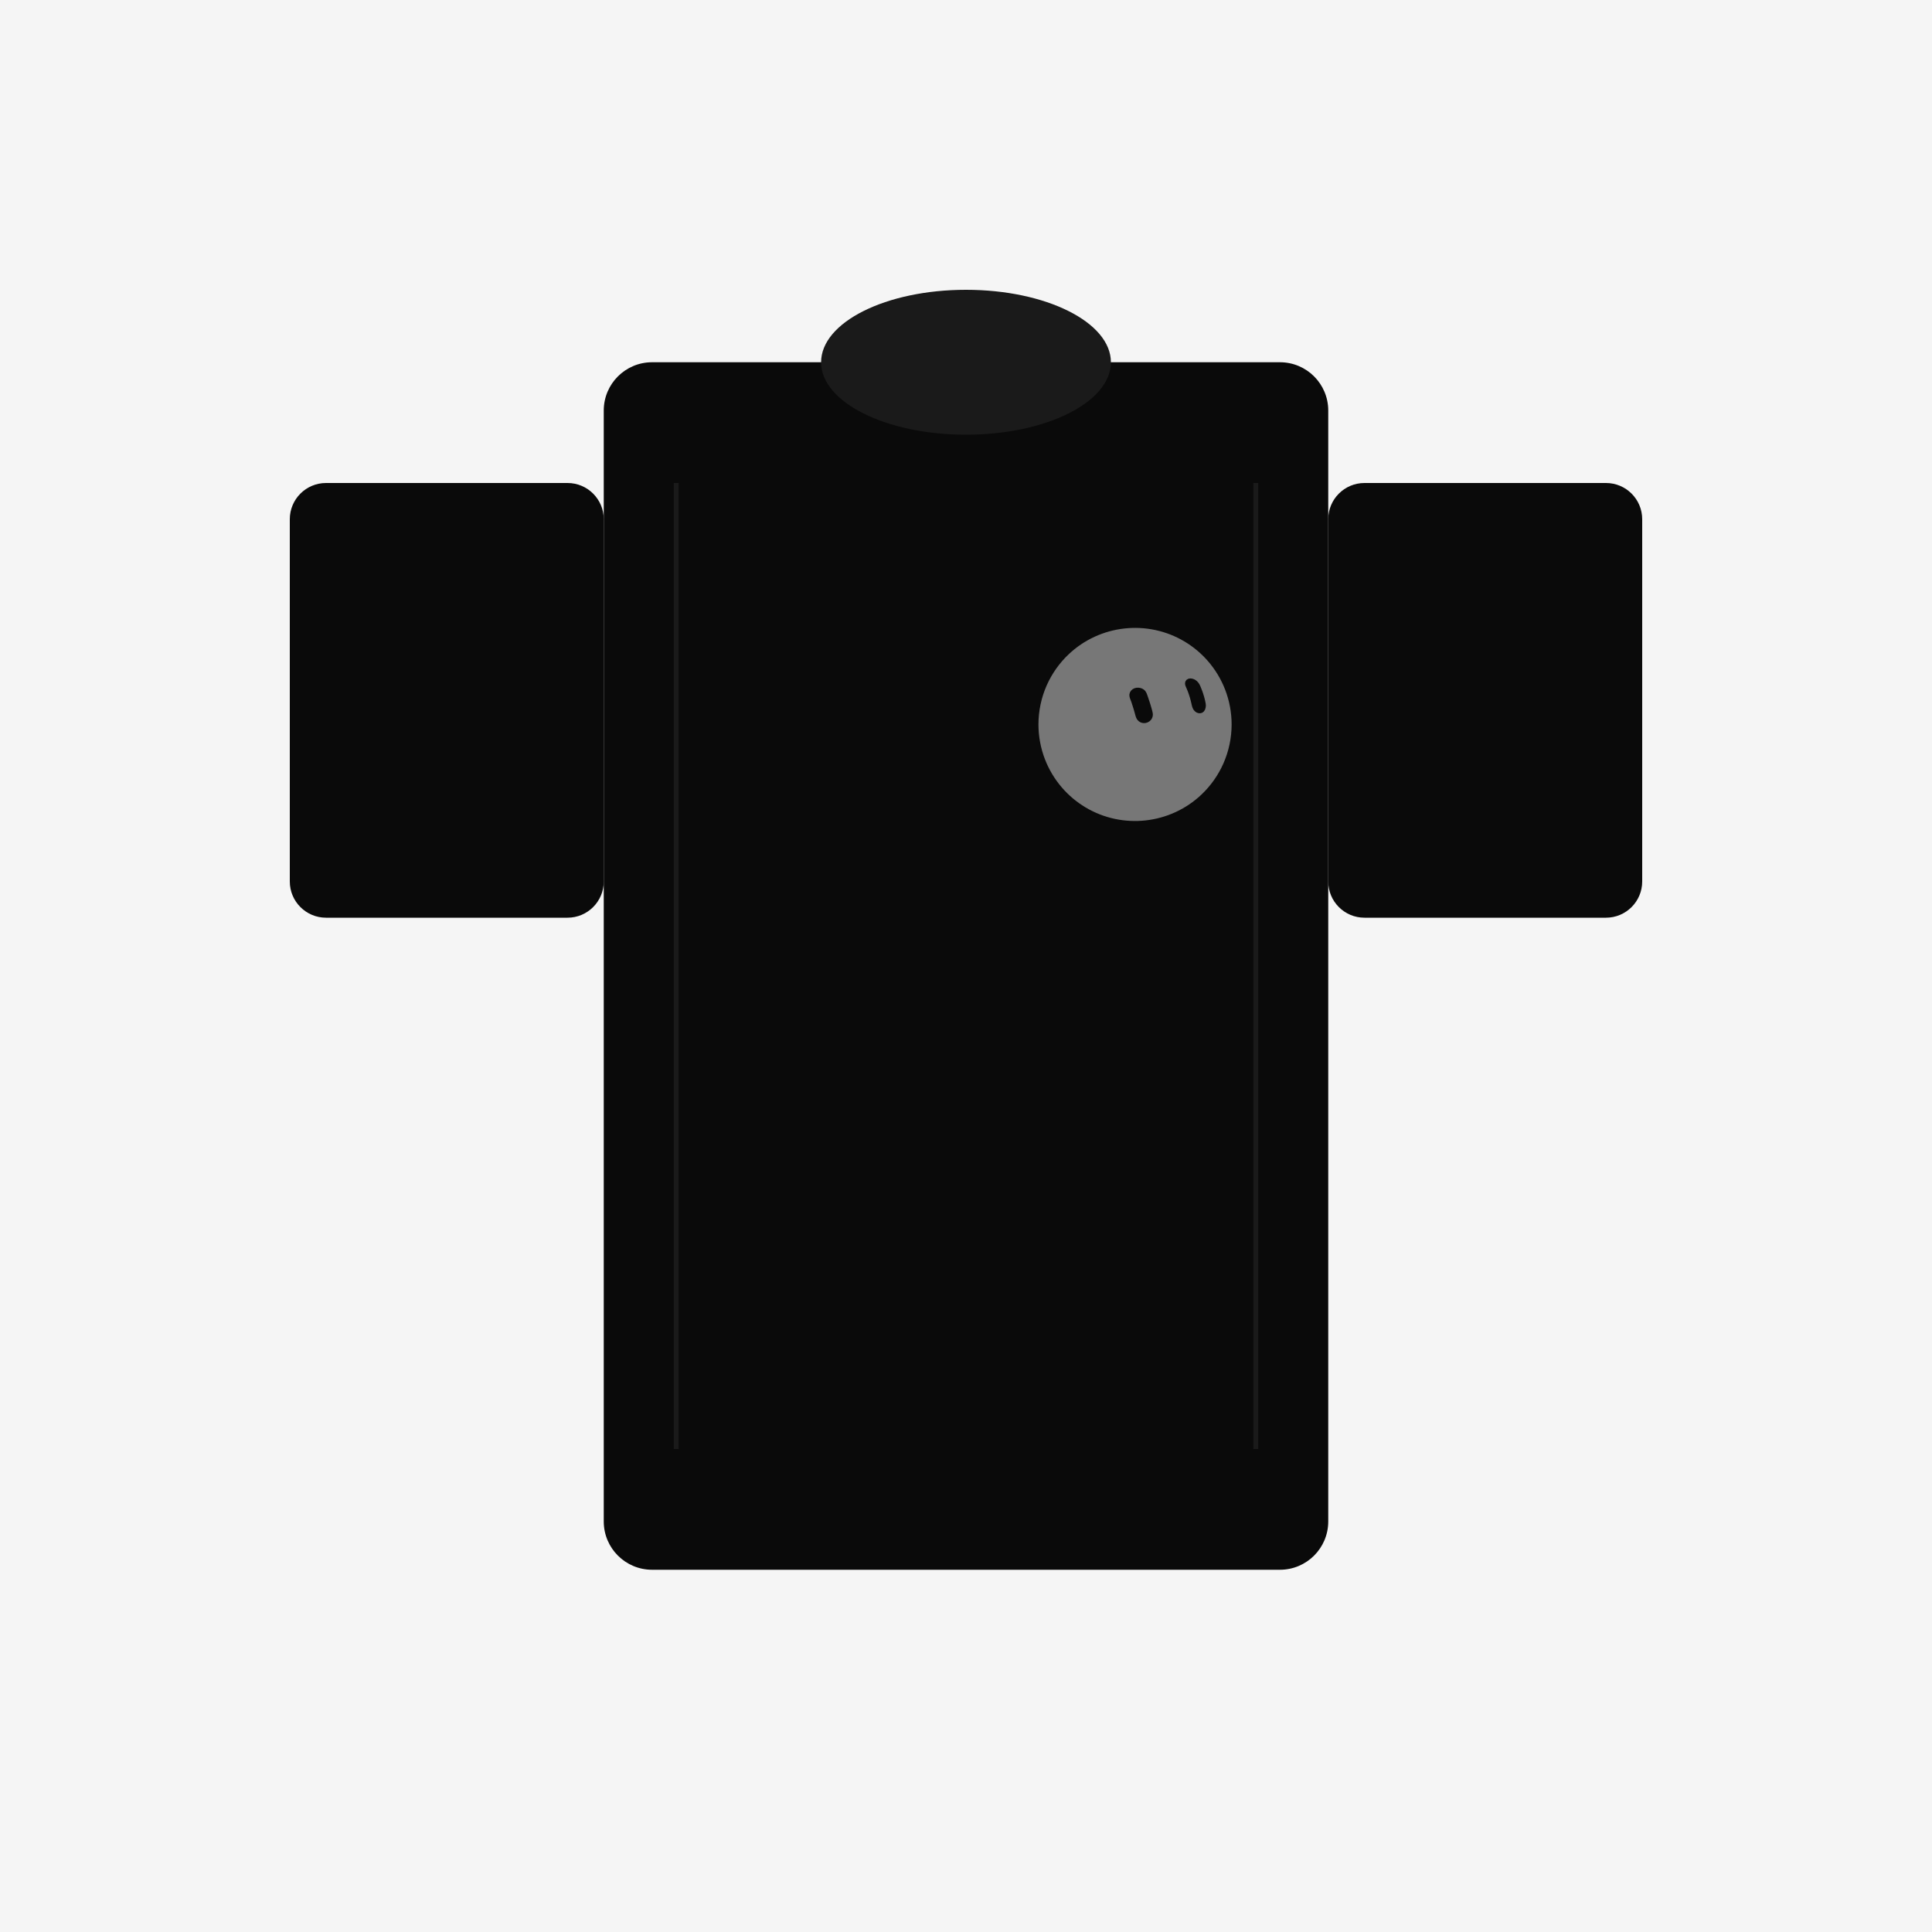
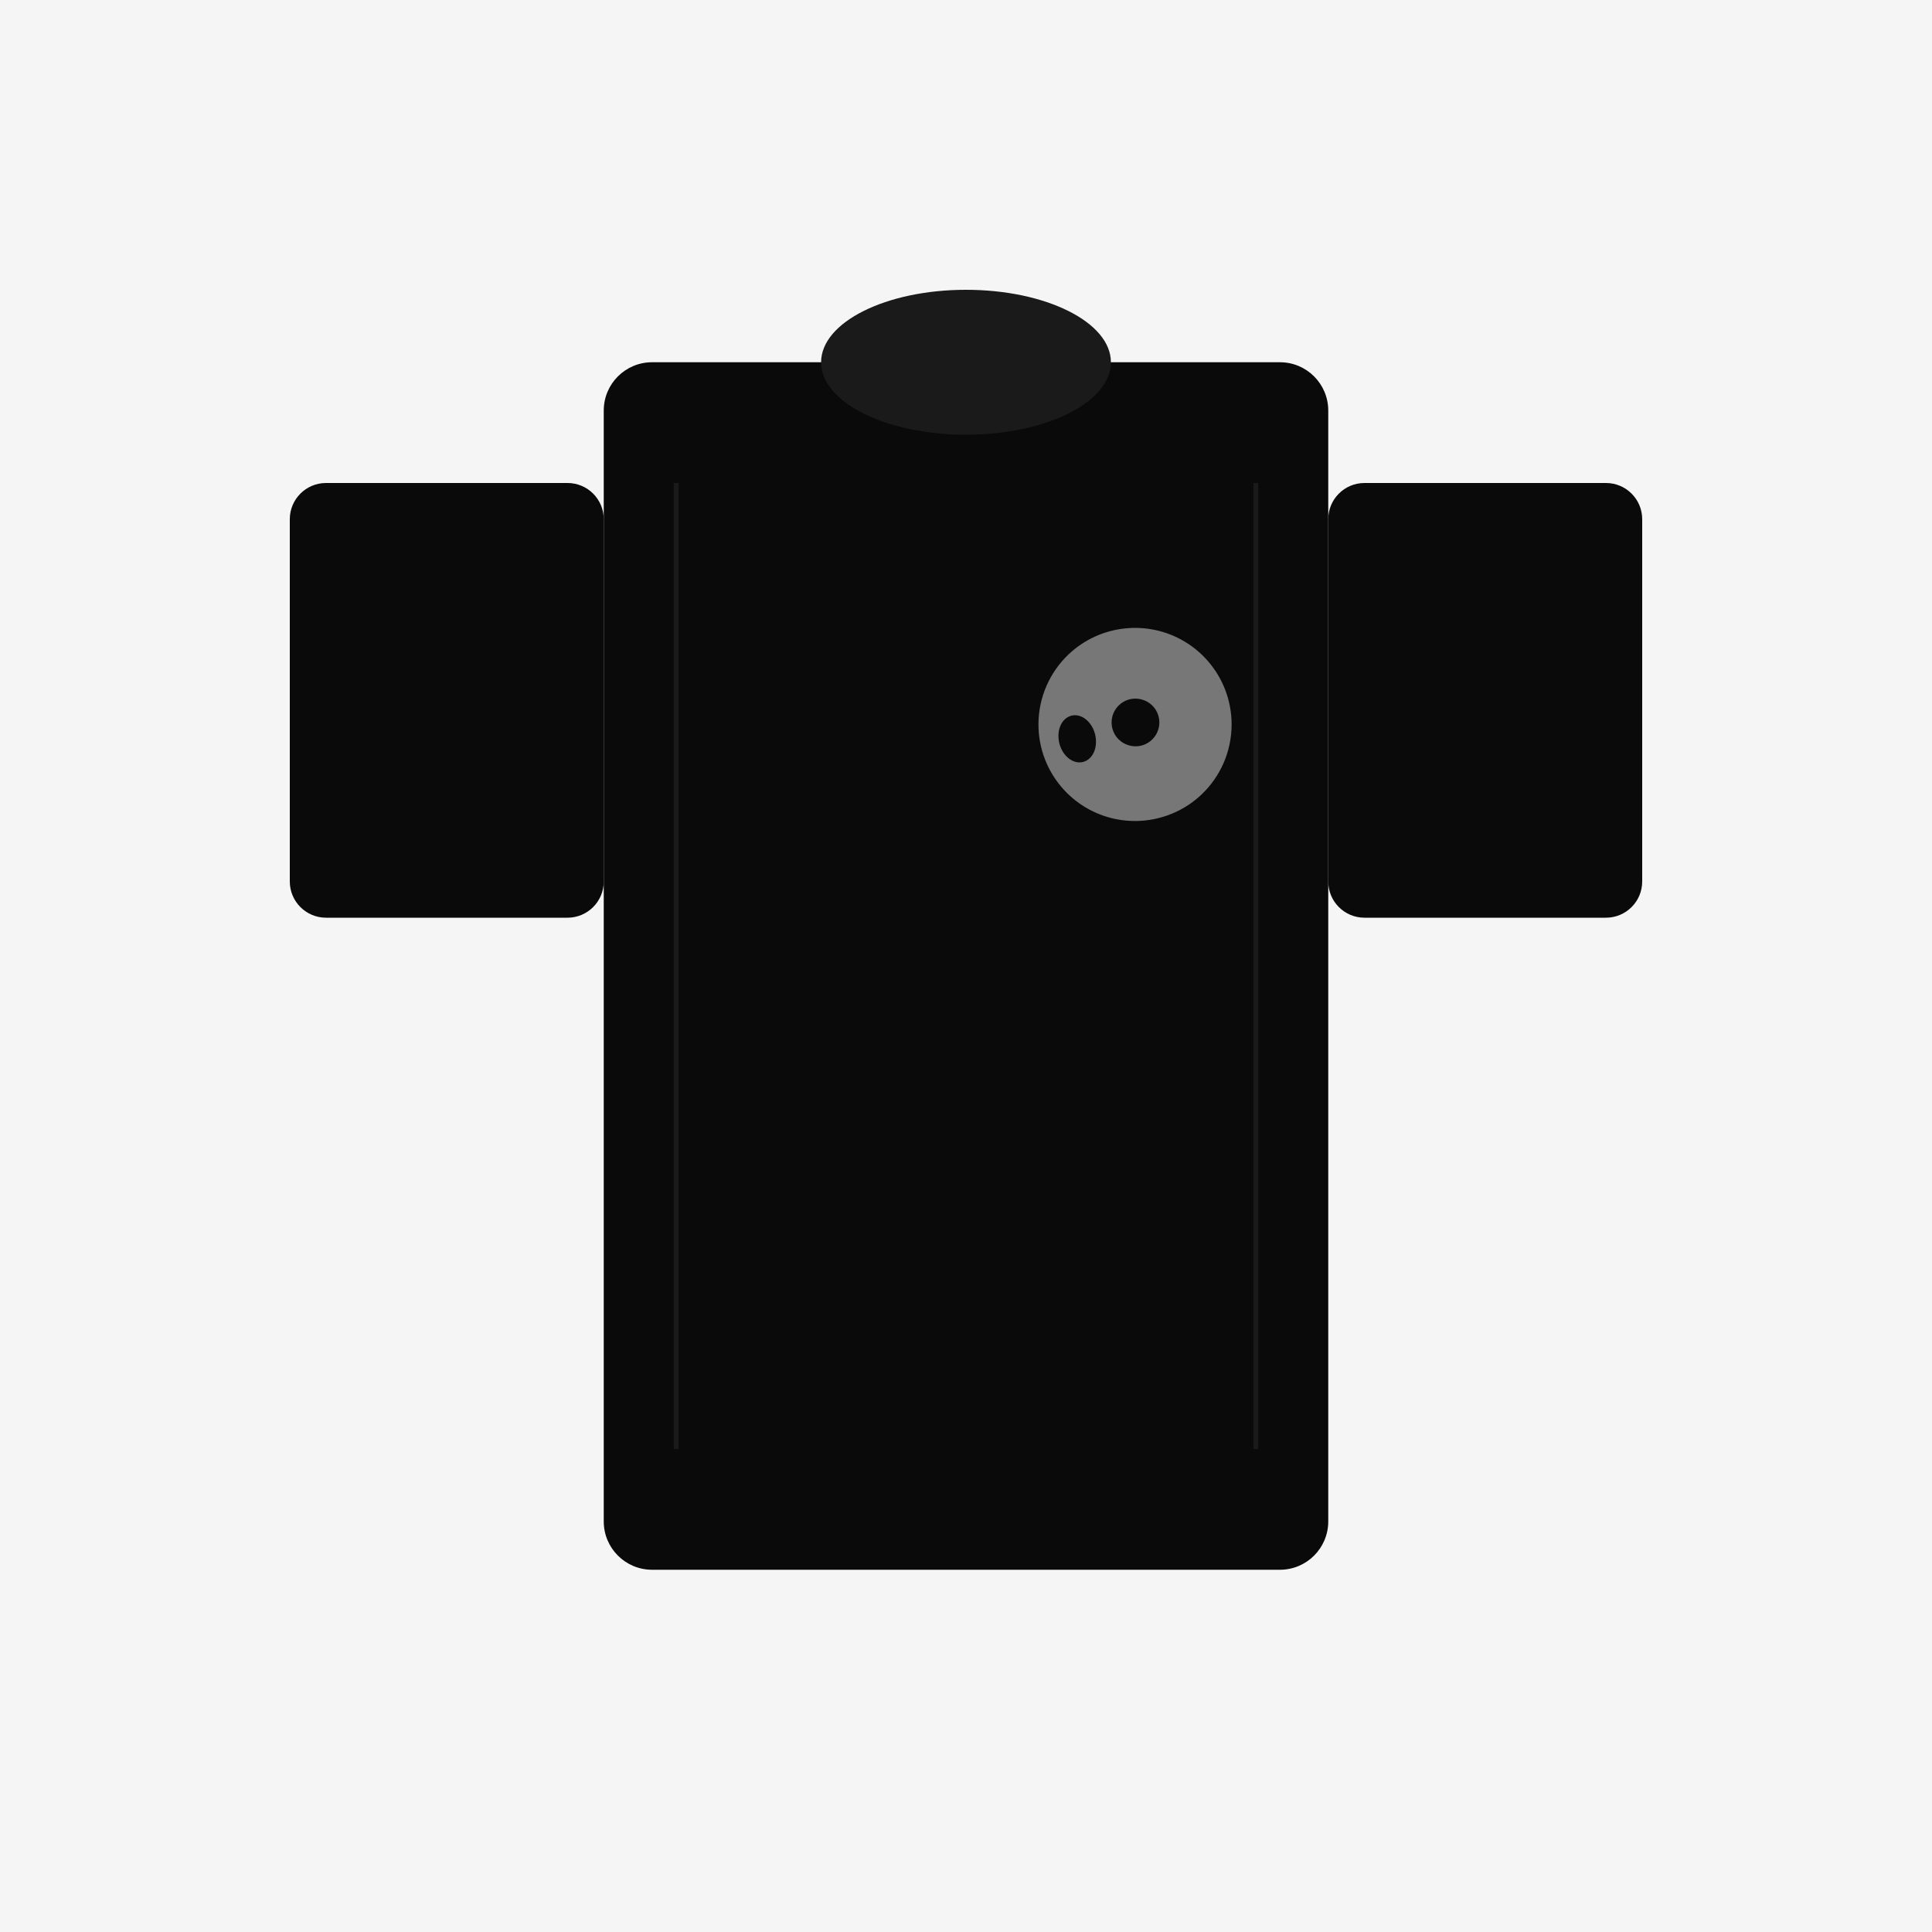
<svg xmlns="http://www.w3.org/2000/svg" width="800" height="800" viewBox="0 0 800 800">
  <defs>
    <style>
      .flatlay-background { fill: #F5F5F5; }
      .tee { fill: #0A0A0A; }
    </style>
  </defs>
  <rect width="800" height="800" class="flatlay-background" />
  <g class="tee">
    <rect x="250" y="150" width="300" height="500" rx="20" fill="#0A0A0A" />
    <ellipse cx="400" cy="150" rx="60" ry="30" fill="#1A1A1A" />
    <rect x="120" y="200" width="130" height="180" rx="15" fill="#0A0A0A" />
    <rect x="550" y="200" width="130" height="180" rx="15" fill="#0A0A0A" />
    <line x1="280" y1="200" x2="280" y2="600" stroke="#1A1A1A" stroke-width="2" />
    <line x1="520" y1="200" x2="520" y2="600" stroke="#1A1A1A" stroke-width="2" />
  </g>
  <g transform="translate(430, 260) scale(0.35)">
-     <g class="grok-bot-mark" data-official-id="blob" data-picker-shape="blob">
-       <path class="grok-bot-mark__compound" fill="#777777" fill-rule="evenodd" d="M228.541 114.228C228.541 130.133 225.184 145.994 218.738 160.534C212.674 174.217 203.904 186.669 193.065 196.988C155.933 232.34 99.497 238.596 55.526 212.24C45.097 205.99 35.685 198.072 27.745 188.866C19.193 178.953 12.369 167.569 7.658 155.351C2.607 142.264 0 128.257 0 114.228C0 98.322 3.358 82.461 9.803 67.921C15.867 54.238 24.638 41.786 35.477 31.467C72.608 -3.885 129.044 -10.141 173.016 16.215C183.444 22.465 192.856 30.383 200.796 39.59C209.349 49.502 216.173 60.886 220.883 73.104C225.934 86.191 228.541 100.198 228.541 114.228Z M118.17 70.73L120.45 71.04L122.59 71.76L124.55 72.87L126.18 74.38L127.42 76.24L128.34 78.29L129.10 80.42L129.83 82.57L130.55 84.72L131.27 86.86L131.97 89.02L132.64 91.19L133.29 93.36L133.91 95.55L134.50 97.74L135.05 99.95L135.36 102.23L135.16 104.55L134.41 106.80L133.11 108.84L131.36 110.51L129.28 111.73L127.01 112.45L124.68 112.65L122.41 112.33L120.31 111.51L118.45 110.26L116.93 108.62L115.81 106.69L115.01 104.57L114.39 102.39L113.80 100.19L113.17 98.01L112.52 95.84L111.85 93.66L111.17 91.51L110.47 89.35L109.75 87.20L108.94 85.09L108.17 82.96L107.64 80.75L107.63 78.44L108.31 76.16L109.61 74.14L111.41 72.51L113.54 71.41L115.84 70.83Z M179.77 59.76L182.04 60.05L184.10 60.75L185.92 61.77L187.55 63.03L188.95 64.50L190.10 66.16L191.07 67.95L191.90 69.82L192.67 71.74L193.41 73.66L194.13 75.60L194.80 77.56L195.42 79.55L196.02 81.54L196.56 83.57L197.06 85.61L197.50 87.67L197.90 89.77L198.06 91.94L197.82 94.21L197.15 96.51L195.85 98.72L193.75 100.38L191.30 101.01L189.00 100.81L186.99 100.03L185.30 98.85L183.91 97.38L182.84 95.66L182.05 93.76L181.48 91.76L181.00 89.71L180.53 87.64L180.02 85.60L179.48 83.58L178.89 81.58L178.26 79.60L177.60 77.62L176.90 75.68L176.15 73.76L175.36 71.86L174.53 69.98L173.78 68.06L173.41 65.97L173.71 63.70L175.05 61.53L177.32 60.14Z" />
+     <g class="grok-bot-mark" data-official-id="blob" data-picker-shape="blob" data-expression="3">
+       <path class="grok-bot-mark__compound" fill="#777777" fill-rule="evenodd" d="M228.541 114.228C228.541 130.133 225.184 145.994 218.738 160.534C212.674 174.217 203.904 186.669 193.065 196.988C155.933 232.34 99.497 238.596 55.526 212.24C45.097 205.99 35.685 198.072 27.745 188.866C19.193 178.953 12.369 167.569 7.658 155.351C2.607 142.264 0 128.257 0 114.228C0 98.322 3.358 82.461 9.803 67.921C15.867 54.238 24.638 41.786 35.477 31.467C72.608 -3.885 129.044 -10.141 173.016 16.215C183.444 22.465 192.856 30.383 200.796 39.59C209.349 49.502 216.173 60.886 220.883 73.104C225.934 86.191 228.541 100.198 228.541 114.228Z M44.72 103.35L47.95 103.93L51.04 105.05L53.93 106.62L56.58 108.57L58.97 110.83L61.09 113.35L62.93 116.07L64.50 118.97L65.79 121.99L66.80 125.13L67.52 128.34L67.94 131.60L68.08 134.89L67.90 138.17L67.40 141.42L66.56 144.60L65.33 147.66L63.71 150.52L61.69 153.11L59.30 155.36L56.54 157.16L53.51 158.42L50.29 159.07L47.00 159.09L43.76 158.50L40.67 157.39L37.78 155.82L35.13 153.87L32.75 151.60L30.63 149.09L28.78 146.36L27.21 143.47L25.92 140.44L24.92 137.31L24.20 134.10L23.77 130.84L23.64 127.55L23.81 124.27L24.31 121.01L25.16 117.84L26.38 114.78L28.00 111.92L30.02 109.33L32.42 107.08L35.17 105.28L38.21 104.02L41.43 103.37Z M114.62 83.64L118.31 83.88L121.94 84.60L125.44 85.77L128.77 87.38L131.86 89.40L134.67 91.81L137.13 94.56L139.20 97.62L140.85 100.93L142.05 104.42L142.79 108.05L143.05 111.73L142.83 115.42L142.13 119.05L140.95 122.55L139.34 125.88L137.30 128.96L134.88 131.75L132.11 134.20L129.05 136.27L125.75 137.93L122.25 139.13L118.63 139.86L114.94 140.10L111.25 139.86L107.63 139.14L104.12 137.97L100.80 136.36L97.70 134.34L94.90 131.93L92.44 129.18L90.36 126.12L88.72 122.81L87.51 119.31L86.78 115.69L86.52 112.01L86.74 108.32L87.44 104.69L88.61 101.18L90.23 97.86L92.27 94.78L94.69 91.99L97.45 89.54L100.51 87.47L103.82 85.81L107.31 84.61L110.94 83.88Z" />
    </g>
  </g>
</svg>
